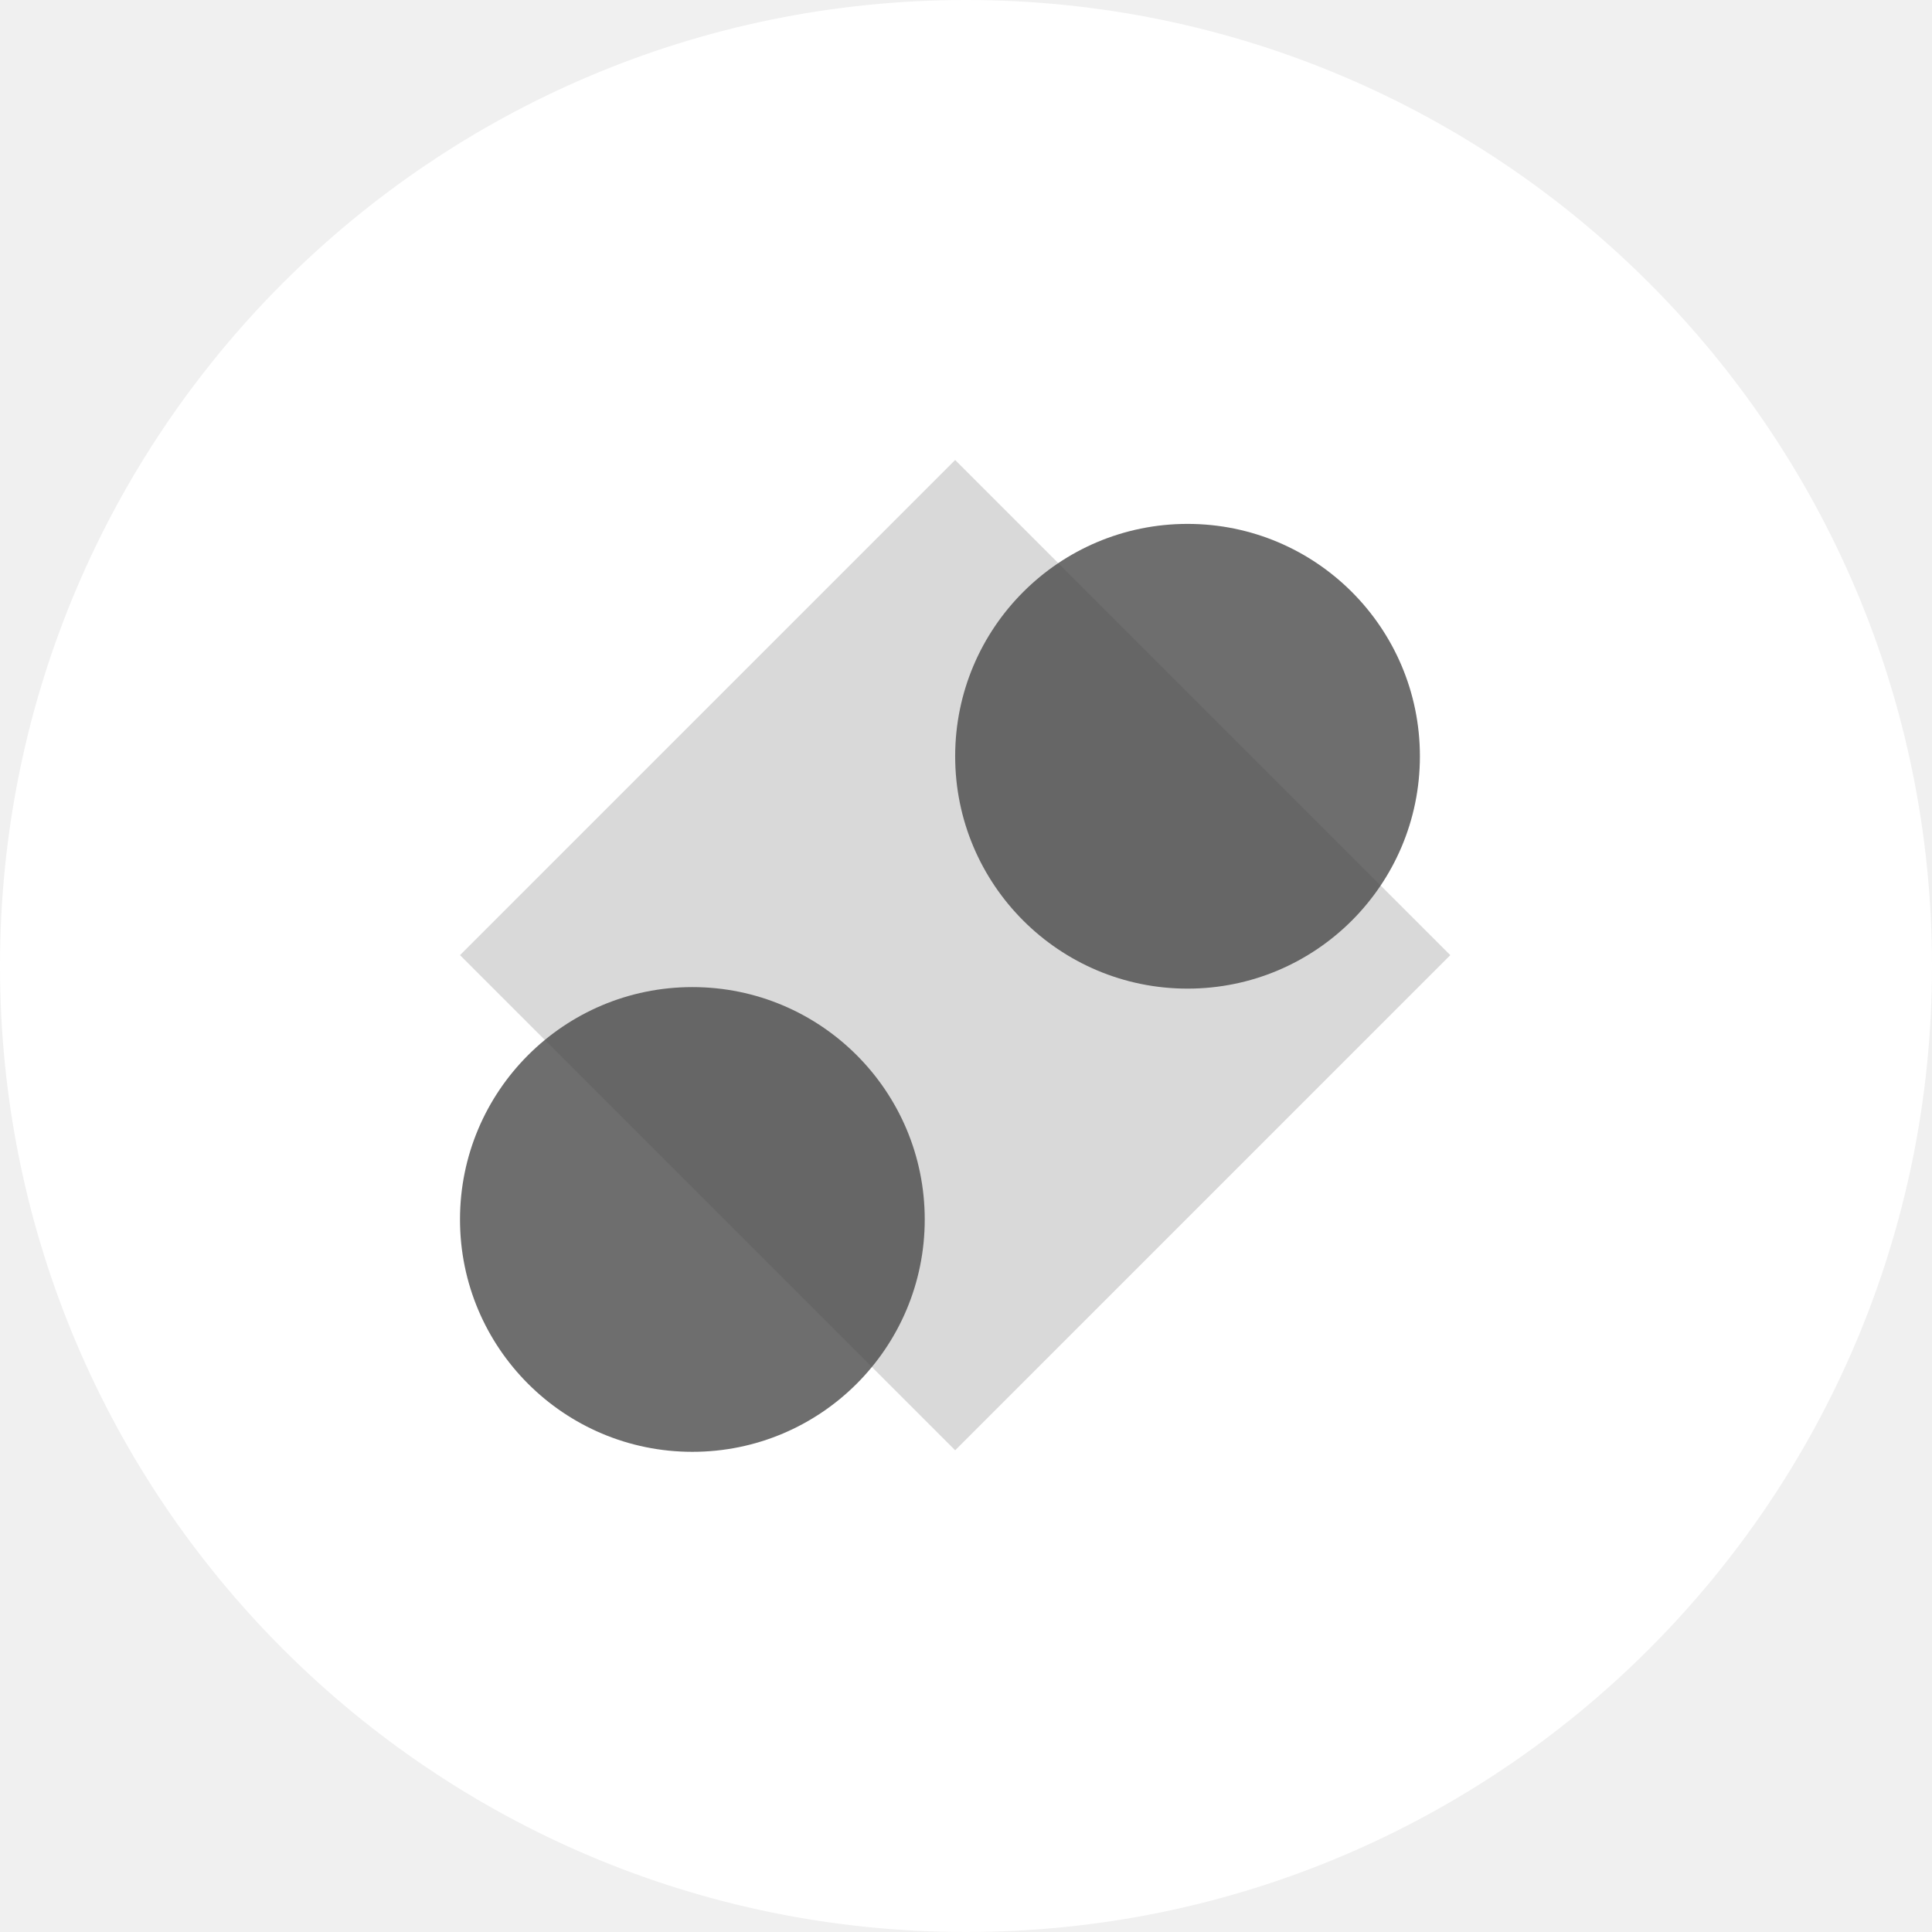
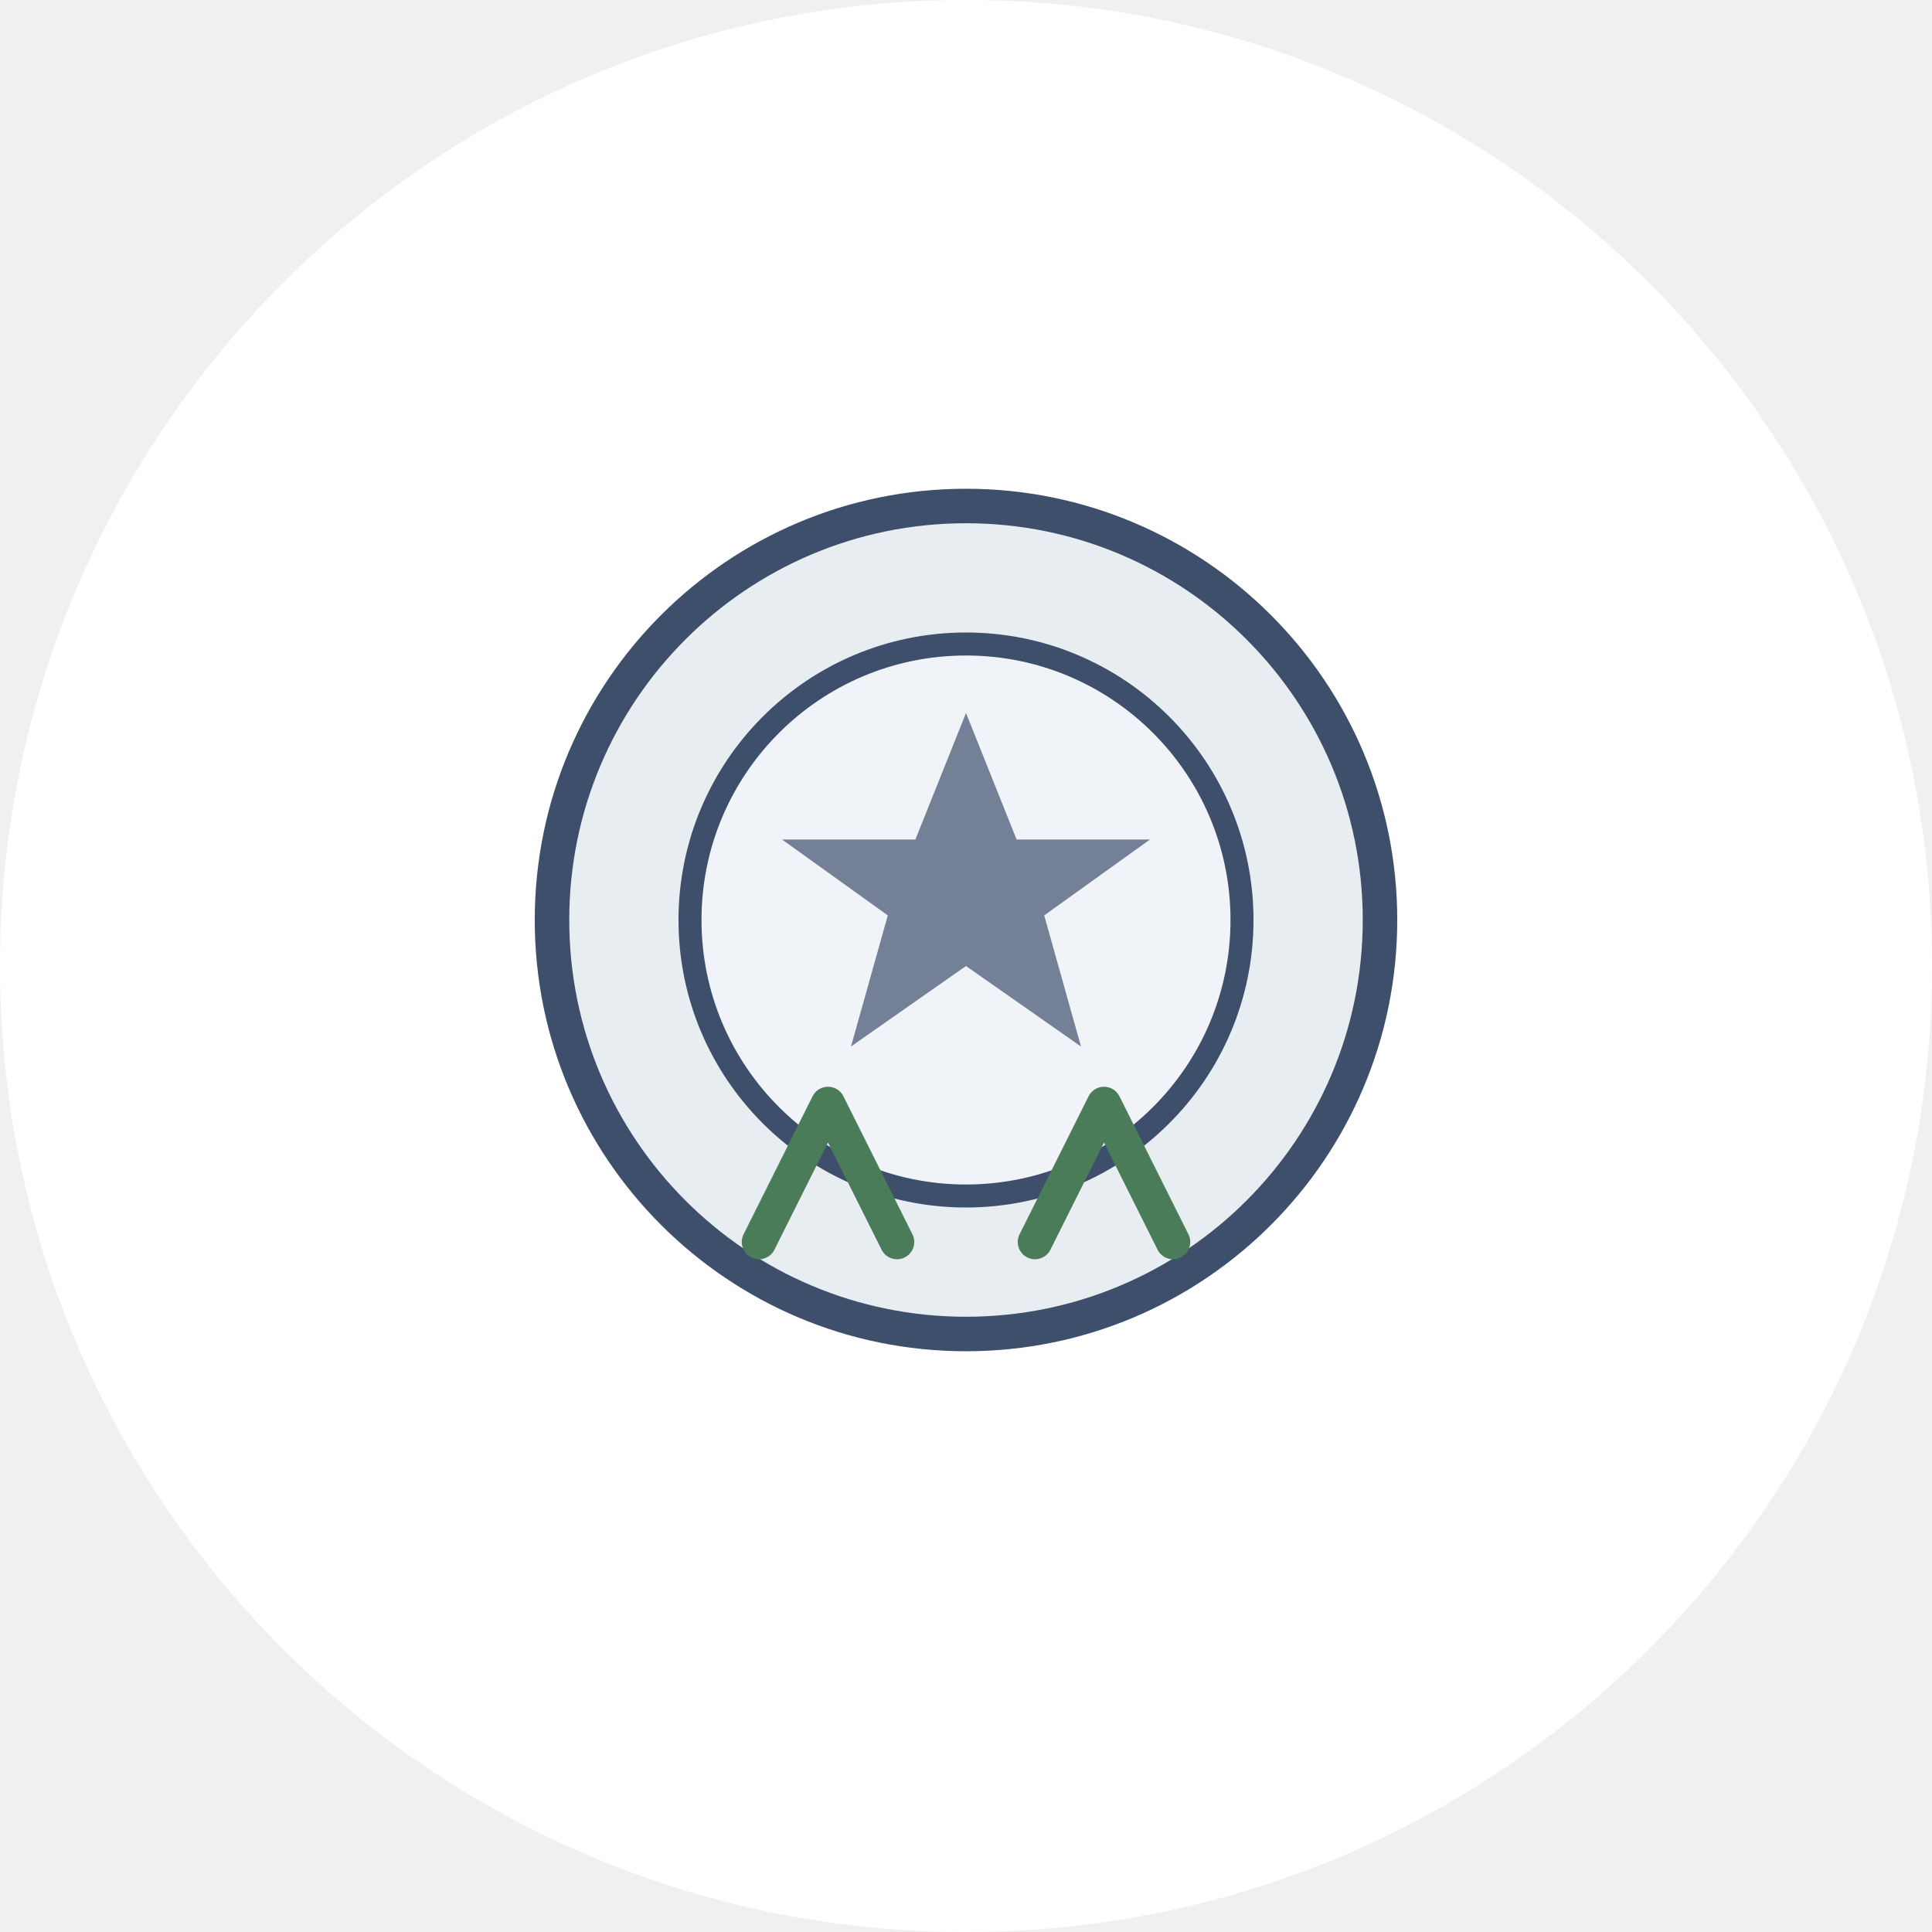
<svg xmlns="http://www.w3.org/2000/svg" width="84" height="84" viewBox="0 0 84 84" fill="none">
  <circle cx="42" cy="42" r="42" fill="white" />
-   <path d="M41.528 20L63.056 41.528L41.528 63.056L20 41.528L41.528 20Z" fill="#D9D9D9" />
-   <circle opacity="0.8" cx="51.632" cy="32.881" r="10.103" fill="#4A4A4A" />
-   <circle opacity="0.8" cx="30.103" cy="53.02" r="10.103" fill="#4A4A4A" />
+   <circle cx="42" cy="40" r="18" fill="#E8EDF2" stroke="#3D4F6B" stroke-width="1.5" />
+   <circle cx="42" cy="40" r="12" fill="#F0F4F8" stroke="#3D4F6B" stroke-width="1" />
+   <path d="M42 31L44.2 36.5H50L45.4 39.8L47 45.5L42 42L37 45.5L38.6 39.8L34 36.5H39.8L42 31Z" fill="#3D4F6B" opacity="0.7" />
+   <path d="M33 54L36 48L39 54" stroke="#4A7C59" stroke-width="1.5" stroke-linecap="round" stroke-linejoin="round" fill="none" />
+   <path d="M45 54L48 48L51 54" stroke="#4A7C59" stroke-width="1.5" stroke-linecap="round" stroke-linejoin="round" fill="none" />
</svg>
